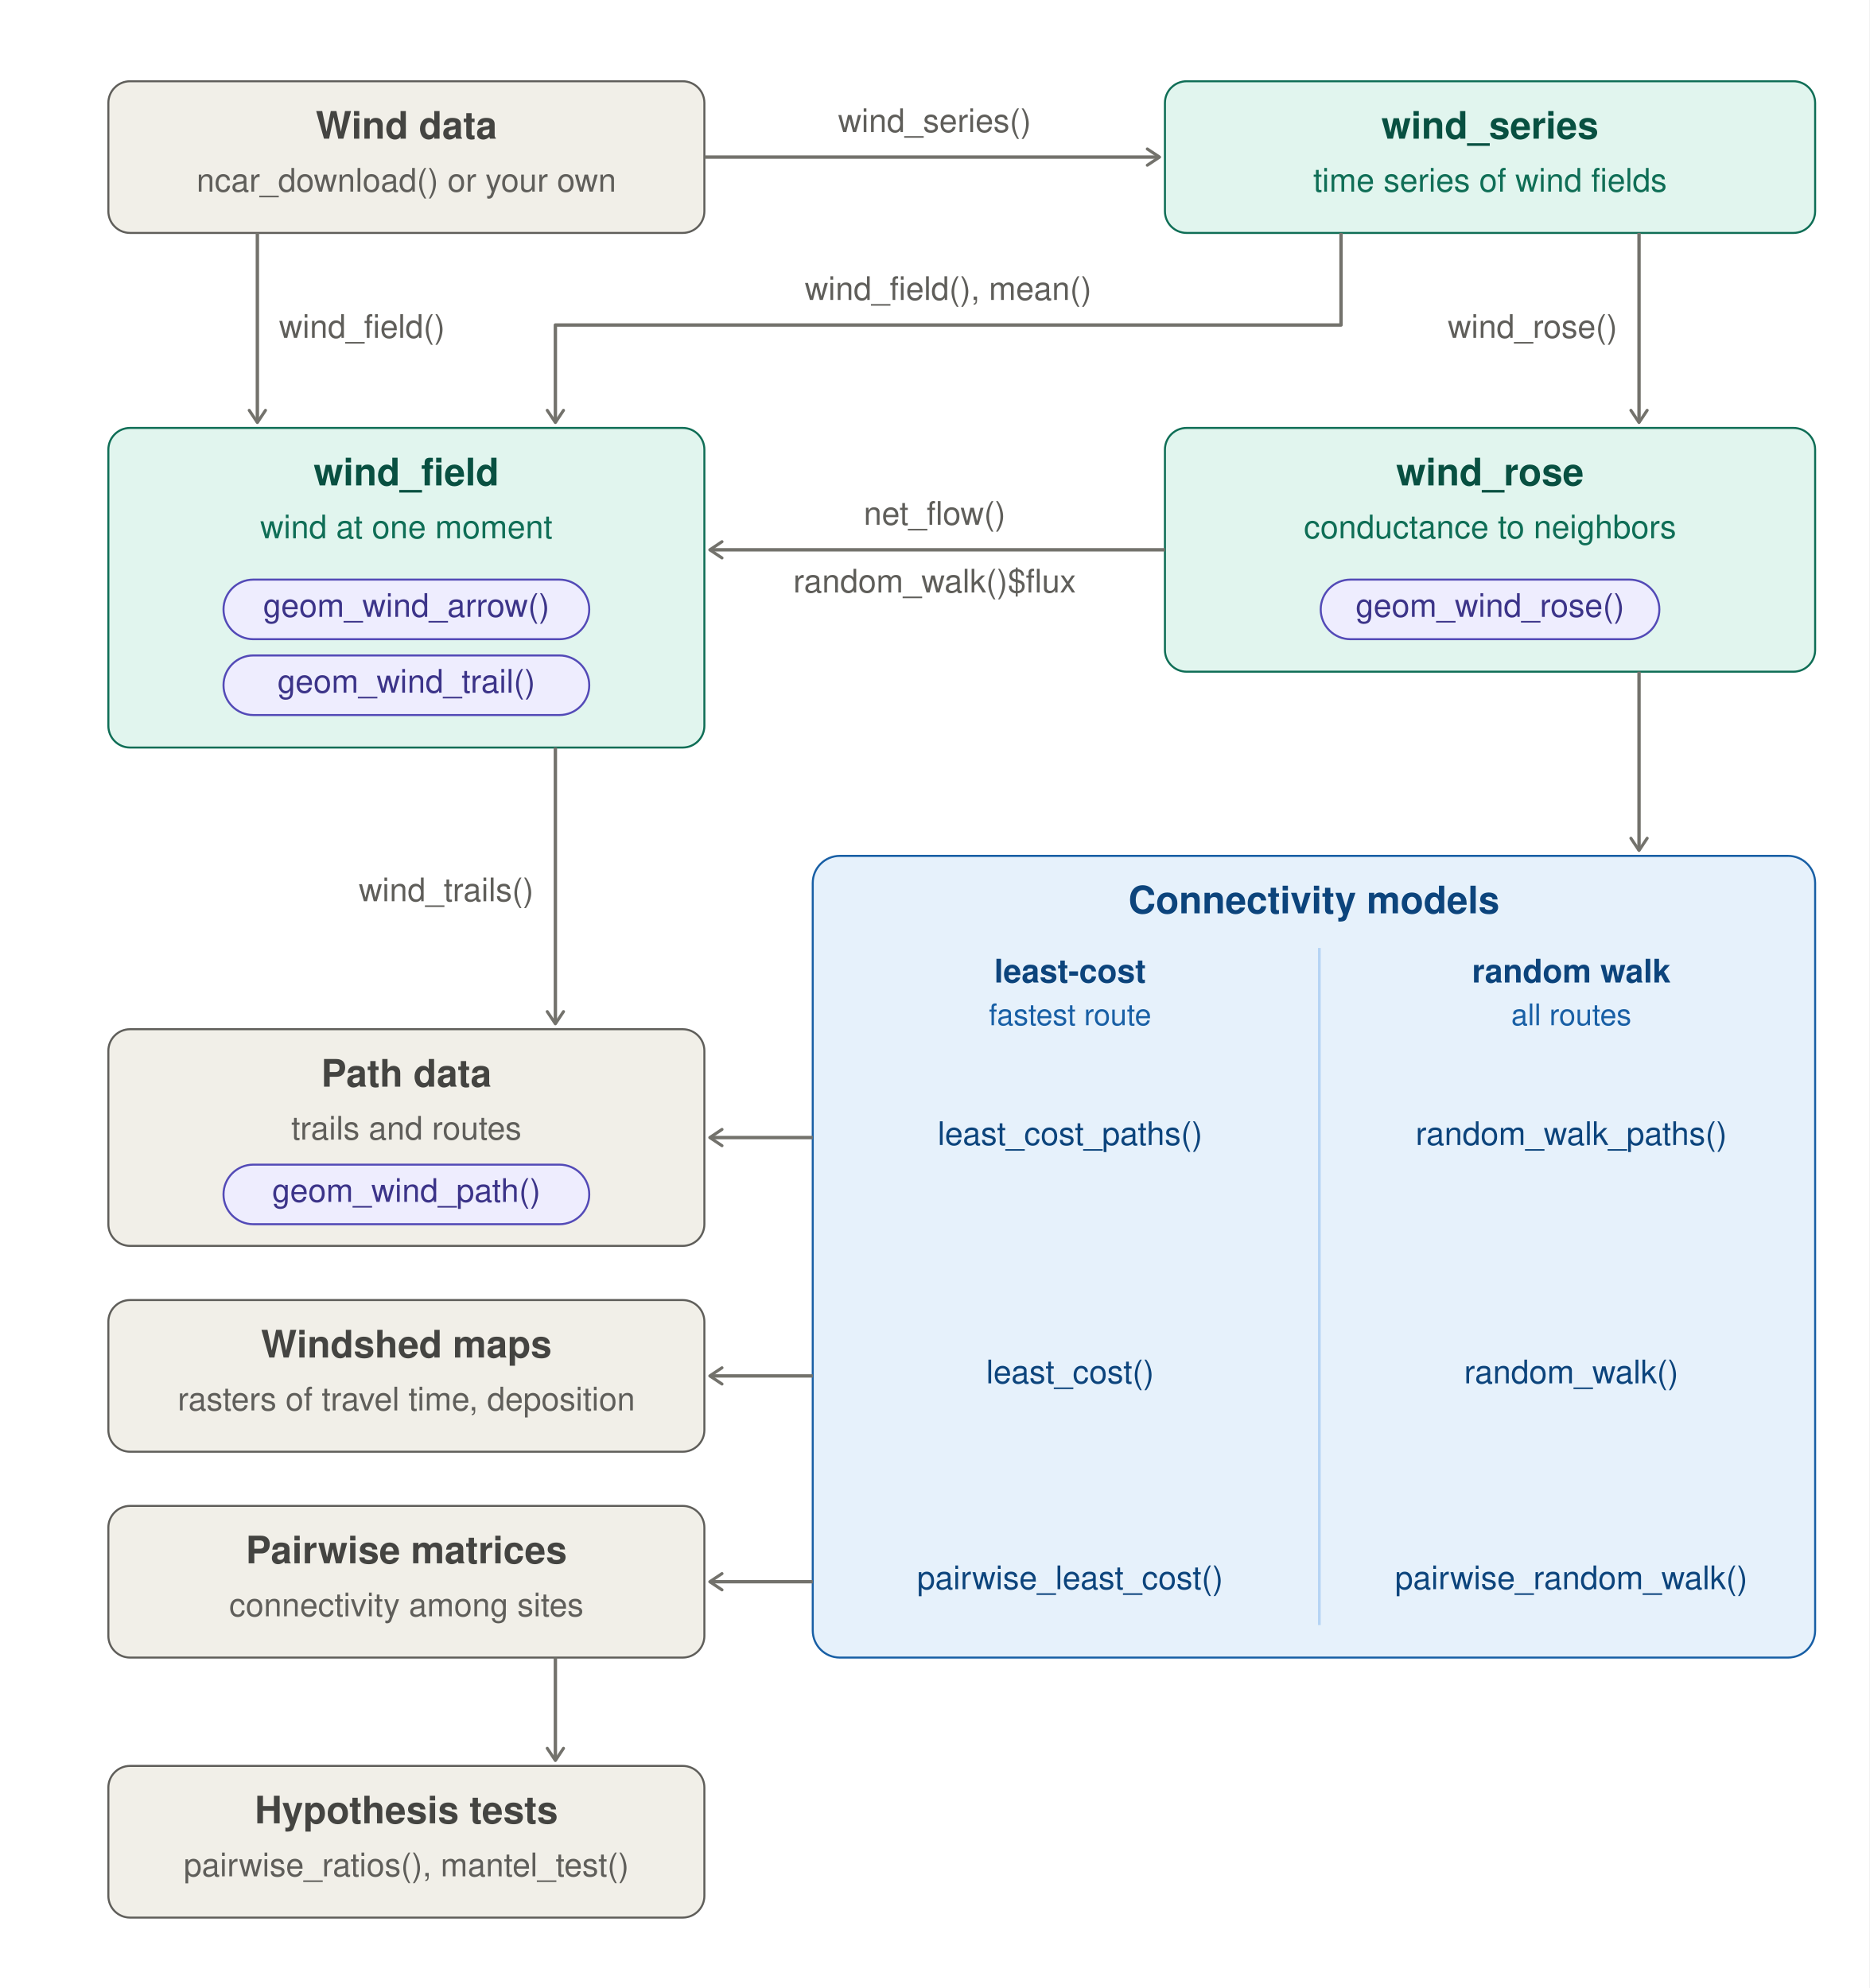
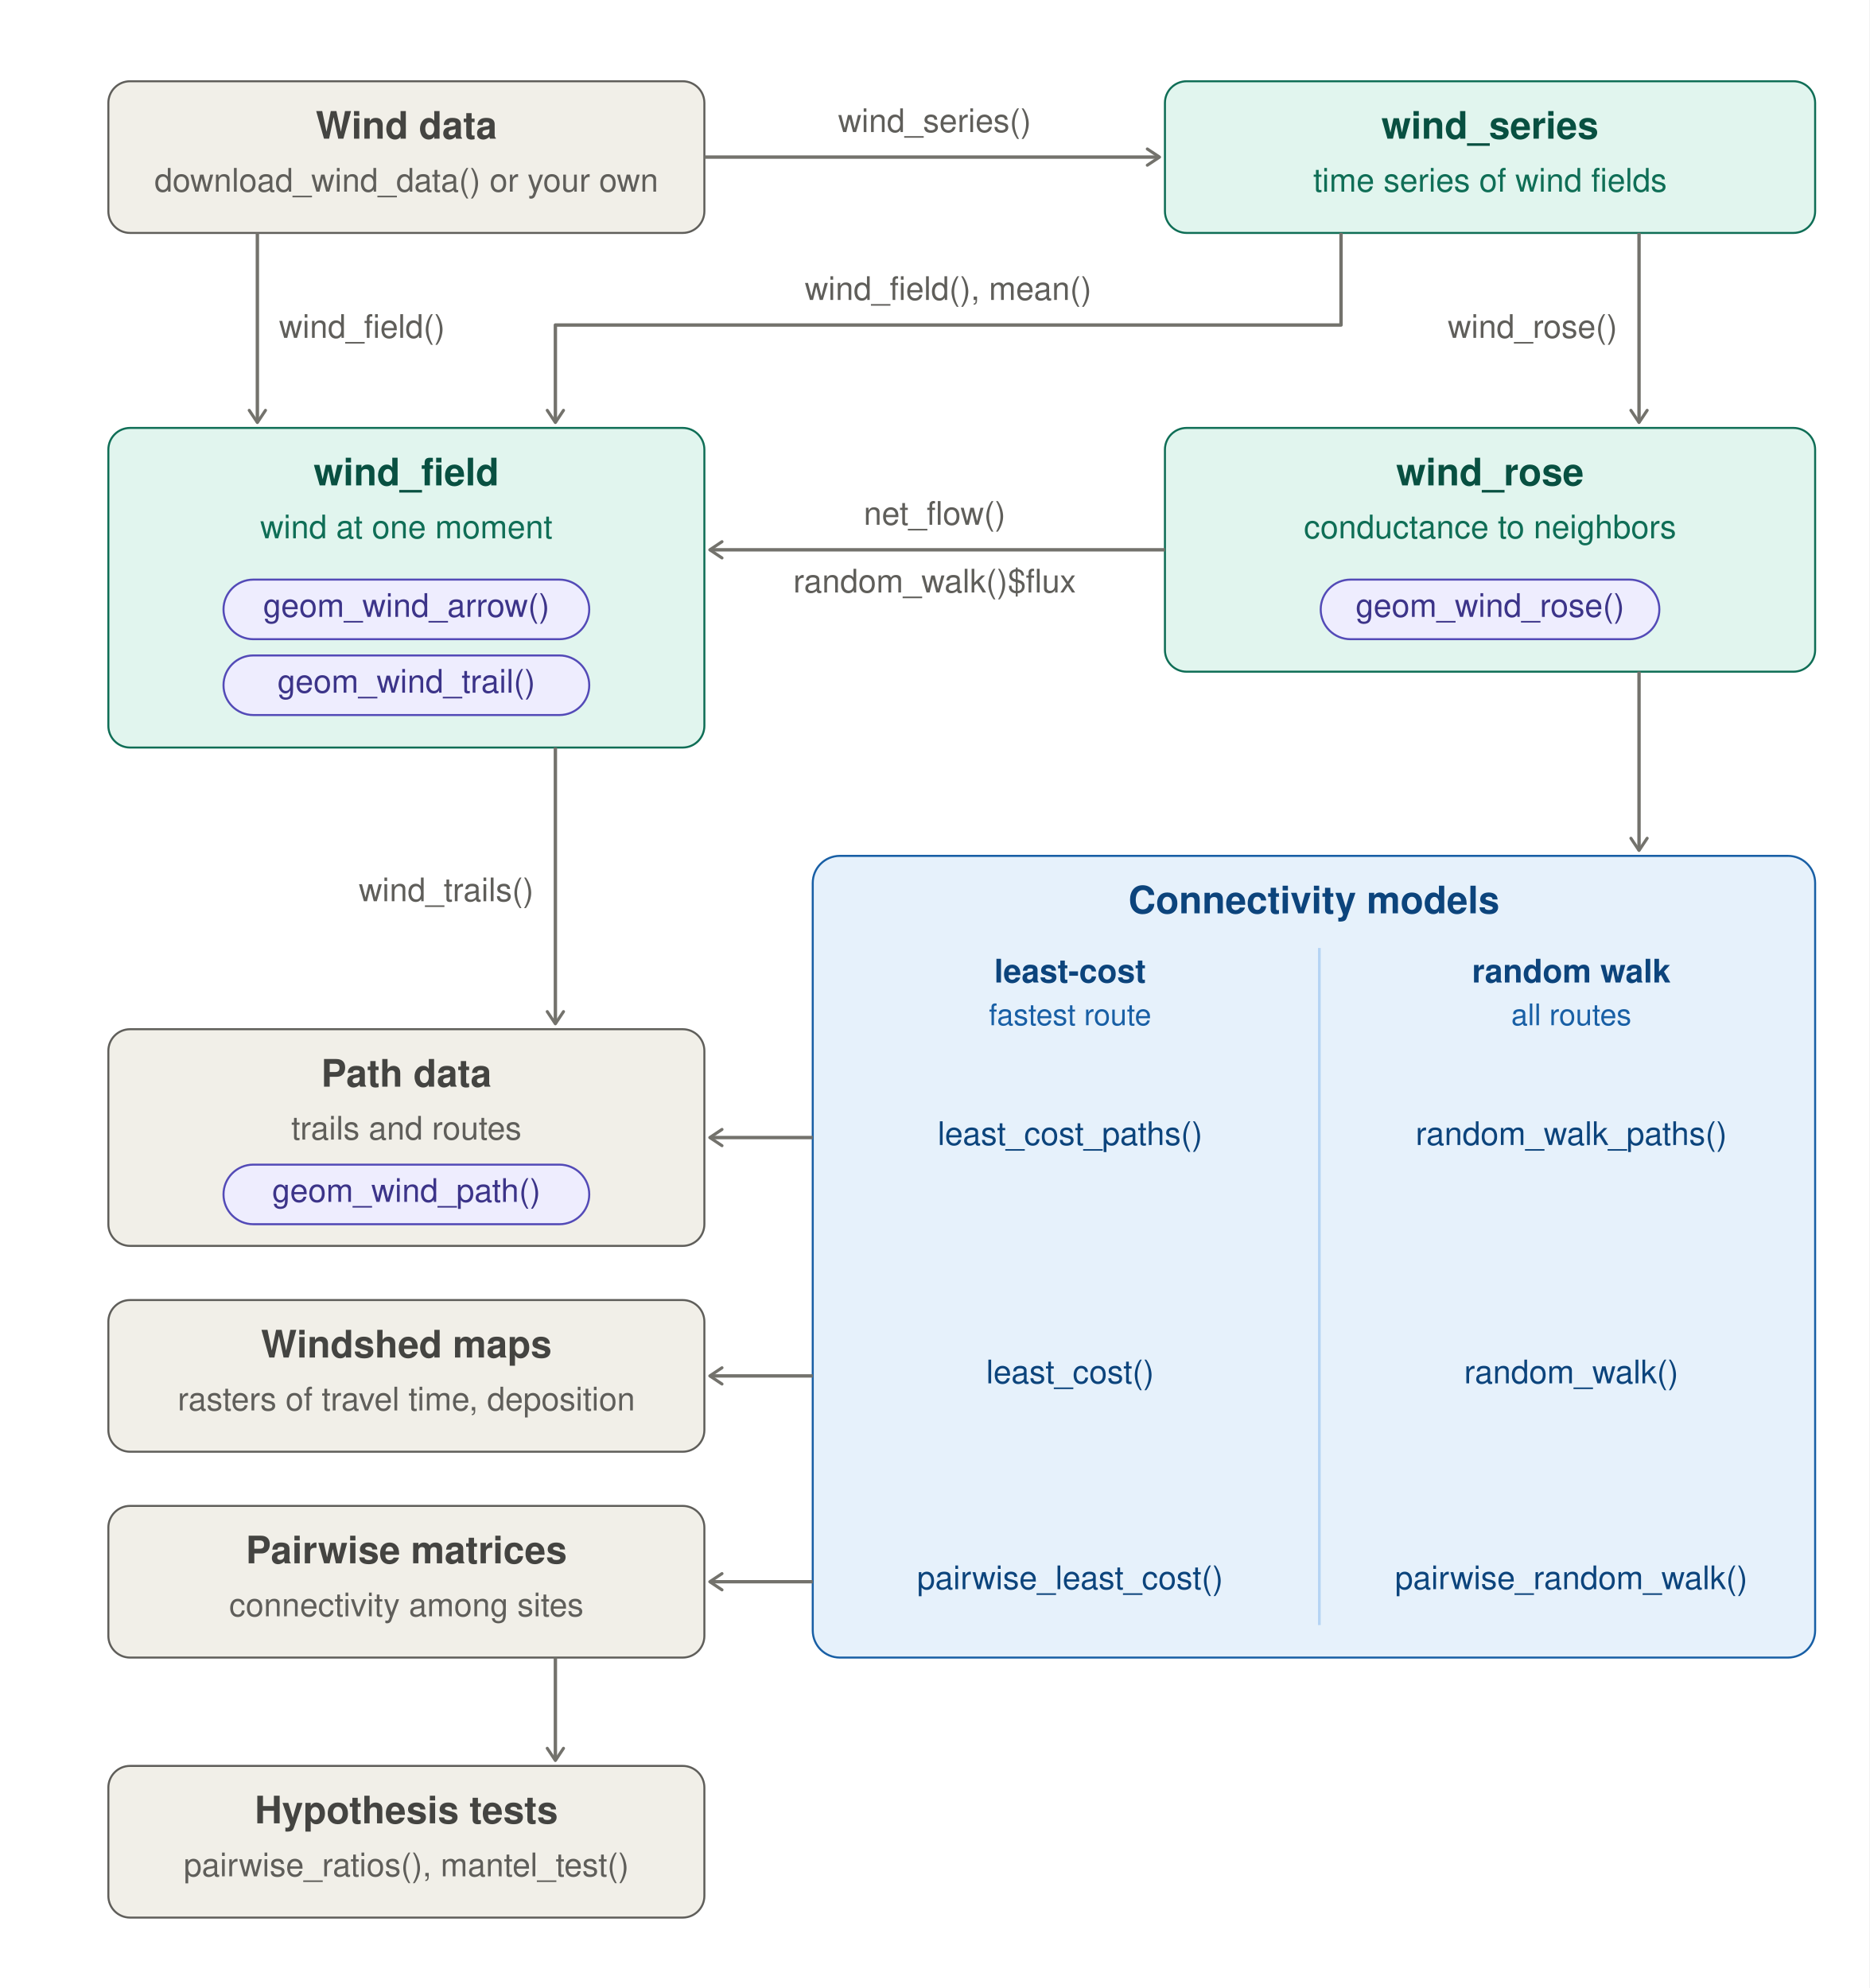
<svg xmlns="http://www.w3.org/2000/svg" width="690" height="734" viewBox="0 0 690 734" role="img">
  <defs>
    <marker id="arrow" viewBox="0 0 10 10" refX="8" refY="5" markerWidth="6" markerHeight="6" orient="auto-start-reverse">
      <path d="M2 1L8 5L2 9" fill="none" stroke="#73726C" stroke-width="1.5" stroke-linecap="round" stroke-linejoin="round" />
    </marker>
  </defs>
  <rect width="690" height="734" fill="white" />
  <rect x="40" y="30" width="220" height="56" rx="8" fill="#F1EFE8" stroke="#5F5E5A" stroke-width="0.75" />
  <text x="150.0" y="48" font-family="Helvetica, Arial, sans-serif" font-size="14" font-weight="bold" fill="#444441" text-anchor="middle" dominant-baseline="central">Wind data</text>
-   <text x="150.0" y="68" font-family="Helvetica, Arial, sans-serif" font-size="12" fill="#5F5E5A" text-anchor="middle" dominant-baseline="central">ncar_download() or your own</text>
+   <text x="150.0" y="68" font-family="Helvetica, Arial, sans-serif" font-size="12" fill="#5F5E5A" text-anchor="middle" dominant-baseline="central">download_wind_data() or your own</text>
  <rect x="430" y="30" width="240" height="56" rx="8" fill="#E1F5EE" stroke="#0F6E56" stroke-width="0.75" />
  <text x="550.0" y="48" font-family="Helvetica, Arial, sans-serif" font-size="14" font-weight="bold" fill="#085041" text-anchor="middle" dominant-baseline="central">wind_series</text>
  <text x="550.0" y="68" font-family="Helvetica, Arial, sans-serif" font-size="12" fill="#0F6E56" text-anchor="middle" dominant-baseline="central">time series of wind fields</text>
  <path d="M260 58 L428 58" fill="none" stroke="#73726C" stroke-width="1.25" stroke-linejoin="round" marker-end="url(#arrow)" />
  <text x="345.0" y="46" font-family="Helvetica, Arial, sans-serif" font-size="12" font-weight="normal" fill="#5F5E5A" text-anchor="middle" dominant-baseline="central">wind_series()</text>
  <path d="M95 86 L95 156" fill="none" stroke="#73726C" stroke-width="1.25" stroke-linejoin="round" marker-end="url(#arrow)" />
  <text x="103" y="122" font-family="Helvetica, Arial, sans-serif" font-size="12" font-weight="normal" fill="#5F5E5A" text-anchor="start" dominant-baseline="central">wind_field()</text>
  <path d="M495 86 L495 120 L205 120 L205 156" fill="none" stroke="#73726C" stroke-width="1.25" stroke-linejoin="round" marker-end="url(#arrow)" />
  <text x="350" y="108" font-family="Helvetica, Arial, sans-serif" font-size="12" font-weight="normal" fill="#5F5E5A" text-anchor="middle" dominant-baseline="central">wind_field(), mean()</text>
  <path d="M605 86 L605 156" fill="none" stroke="#73726C" stroke-width="1.25" stroke-linejoin="round" marker-end="url(#arrow)" />
  <text x="597" y="122" font-family="Helvetica, Arial, sans-serif" font-size="12" font-weight="normal" fill="#5F5E5A" text-anchor="end" dominant-baseline="central">wind_rose()</text>
  <rect x="40" y="158" width="220" height="118" rx="8" fill="#E1F5EE" stroke="#0F6E56" stroke-width="0.75" />
  <text x="150.0" y="176" font-family="Helvetica, Arial, sans-serif" font-size="14" font-weight="bold" fill="#085041" text-anchor="middle" dominant-baseline="central">wind_field</text>
  <text x="150.0" y="196" font-family="Helvetica, Arial, sans-serif" font-size="12" fill="#0F6E56" text-anchor="middle" dominant-baseline="central">wind at one moment</text>
  <rect x="82.5" y="214" width="135" height="22" rx="11" fill="#EEEDFE" stroke="#534AB7" stroke-width="0.75" />
  <text x="150.0" y="225" font-family="Helvetica, Arial, sans-serif" font-size="12" fill="#3C3489" text-anchor="middle" dominant-baseline="central">geom_wind_arrow()</text>
  <rect x="82.5" y="242" width="135" height="22" rx="11" fill="#EEEDFE" stroke="#534AB7" stroke-width="0.75" />
  <text x="150.0" y="253" font-family="Helvetica, Arial, sans-serif" font-size="12" fill="#3C3489" text-anchor="middle" dominant-baseline="central">geom_wind_trail()</text>
  <rect x="430" y="158" width="240" height="90" rx="8" fill="#E1F5EE" stroke="#0F6E56" stroke-width="0.75" />
  <text x="550.0" y="176" font-family="Helvetica, Arial, sans-serif" font-size="14" font-weight="bold" fill="#085041" text-anchor="middle" dominant-baseline="central">wind_rose</text>
  <text x="550.0" y="196" font-family="Helvetica, Arial, sans-serif" font-size="12" fill="#0F6E56" text-anchor="middle" dominant-baseline="central">conductance to neighbors</text>
  <rect x="487.5" y="214" width="125" height="22" rx="11" fill="#EEEDFE" stroke="#534AB7" stroke-width="0.75" />
  <text x="550.0" y="225" font-family="Helvetica, Arial, sans-serif" font-size="12" fill="#3C3489" text-anchor="middle" dominant-baseline="central">geom_wind_rose()</text>
  <path d="M430 203 L262 203" fill="none" stroke="#73726C" stroke-width="1.25" stroke-linejoin="round" marker-end="url(#arrow)" />
  <text x="345.0" y="191" font-family="Helvetica, Arial, sans-serif" font-size="12" font-weight="normal" fill="#5F5E5A" text-anchor="middle" dominant-baseline="central">net_flow()</text>
  <text x="345.0" y="216" font-family="Helvetica, Arial, sans-serif" font-size="12" font-weight="normal" fill="#5F5E5A" text-anchor="middle" dominant-baseline="central">random_walk()$flux</text>
  <rect x="300" y="316" width="370" height="296" rx="10" fill="#E6F1FB" stroke="#185FA5" stroke-width="0.75" />
  <path d="M605 248 L605 314" fill="none" stroke="#73726C" stroke-width="1.25" stroke-linejoin="round" marker-end="url(#arrow)" />
  <text x="485.0" y="334" font-family="Helvetica, Arial, sans-serif" font-size="14" font-weight="bold" fill="#0C447C" text-anchor="middle" dominant-baseline="central">Connectivity models</text>
  <text x="395" y="360" font-family="Helvetica, Arial, sans-serif" font-size="12" font-weight="bold" fill="#0C447C" text-anchor="middle" dominant-baseline="central">least-cost</text>
  <text x="395" y="376" font-family="Helvetica, Arial, sans-serif" font-size="11" font-weight="normal" fill="#185FA5" text-anchor="middle" dominant-baseline="central">fastest route</text>
  <text x="580" y="360" font-family="Helvetica, Arial, sans-serif" font-size="12" font-weight="bold" fill="#0C447C" text-anchor="middle" dominant-baseline="central">random walk</text>
  <text x="580" y="376" font-family="Helvetica, Arial, sans-serif" font-size="11" font-weight="normal" fill="#185FA5" text-anchor="middle" dominant-baseline="central">all routes</text>
  <line x1="487" y1="350" x2="487" y2="600" stroke="#B5D4F4" stroke-width="1" />
  <text x="395" y="420" font-family="Helvetica, Arial, sans-serif" font-size="12" font-weight="normal" fill="#0C447C" text-anchor="middle" dominant-baseline="central">least_cost_paths()</text>
  <text x="580" y="420" font-family="Helvetica, Arial, sans-serif" font-size="12" font-weight="normal" fill="#0C447C" text-anchor="middle" dominant-baseline="central">random_walk_paths()</text>
  <path d="M300 420 L262 420" fill="none" stroke="#73726C" stroke-width="1.25" stroke-linejoin="round" marker-end="url(#arrow)" />
  <text x="395" y="508" font-family="Helvetica, Arial, sans-serif" font-size="12" font-weight="normal" fill="#0C447C" text-anchor="middle" dominant-baseline="central">least_cost()</text>
  <text x="580" y="508" font-family="Helvetica, Arial, sans-serif" font-size="12" font-weight="normal" fill="#0C447C" text-anchor="middle" dominant-baseline="central">random_walk()</text>
  <path d="M300 508 L262 508" fill="none" stroke="#73726C" stroke-width="1.25" stroke-linejoin="round" marker-end="url(#arrow)" />
  <text x="395" y="584" font-family="Helvetica, Arial, sans-serif" font-size="12" font-weight="normal" fill="#0C447C" text-anchor="middle" dominant-baseline="central">pairwise_least_cost()</text>
  <text x="580" y="584" font-family="Helvetica, Arial, sans-serif" font-size="12" font-weight="normal" fill="#0C447C" text-anchor="middle" dominant-baseline="central">pairwise_random_walk()</text>
  <path d="M300 584 L262 584" fill="none" stroke="#73726C" stroke-width="1.25" stroke-linejoin="round" marker-end="url(#arrow)" />
  <rect x="40" y="380" width="220" height="80" rx="8" fill="#F1EFE8" stroke="#5F5E5A" stroke-width="0.75" />
  <text x="150.0" y="398" font-family="Helvetica, Arial, sans-serif" font-size="14" font-weight="bold" fill="#444441" text-anchor="middle" dominant-baseline="central">Path data</text>
  <text x="150.0" y="418" font-family="Helvetica, Arial, sans-serif" font-size="12" fill="#5F5E5A" text-anchor="middle" dominant-baseline="central">trails and routes</text>
  <rect x="82.5" y="430" width="135" height="22" rx="11" fill="#EEEDFE" stroke="#534AB7" stroke-width="0.75" />
  <text x="150.0" y="441" font-family="Helvetica, Arial, sans-serif" font-size="12" fill="#3C3489" text-anchor="middle" dominant-baseline="central">geom_wind_path()</text>
  <rect x="40" y="480" width="220" height="56" rx="8" fill="#F1EFE8" stroke="#5F5E5A" stroke-width="0.75" />
  <text x="150.0" y="498" font-family="Helvetica, Arial, sans-serif" font-size="14" font-weight="bold" fill="#444441" text-anchor="middle" dominant-baseline="central">Windshed maps</text>
  <text x="150.0" y="518" font-family="Helvetica, Arial, sans-serif" font-size="12" fill="#5F5E5A" text-anchor="middle" dominant-baseline="central">rasters of travel time, deposition</text>
  <rect x="40" y="556" width="220" height="56" rx="8" fill="#F1EFE8" stroke="#5F5E5A" stroke-width="0.75" />
  <text x="150.0" y="574" font-family="Helvetica, Arial, sans-serif" font-size="14" font-weight="bold" fill="#444441" text-anchor="middle" dominant-baseline="central">Pairwise matrices</text>
  <text x="150.0" y="594" font-family="Helvetica, Arial, sans-serif" font-size="12" fill="#5F5E5A" text-anchor="middle" dominant-baseline="central">connectivity among sites</text>
  <path d="M205 276 L205 378" fill="none" stroke="#73726C" stroke-width="1.25" stroke-linejoin="round" marker-end="url(#arrow)" />
  <text x="197" y="330" font-family="Helvetica, Arial, sans-serif" font-size="12" font-weight="normal" fill="#5F5E5A" text-anchor="end" dominant-baseline="central">wind_trails()</text>
  <path d="M205 612 L205 650" fill="none" stroke="#73726C" stroke-width="1.25" stroke-linejoin="round" marker-end="url(#arrow)" />
  <rect x="40" y="652" width="220" height="56" rx="8" fill="#F1EFE8" stroke="#5F5E5A" stroke-width="0.75" />
  <text x="150.0" y="670" font-family="Helvetica, Arial, sans-serif" font-size="14" font-weight="bold" fill="#444441" text-anchor="middle" dominant-baseline="central">Hypothesis tests</text>
  <text x="150.0" y="690" font-family="Helvetica, Arial, sans-serif" font-size="12" fill="#5F5E5A" text-anchor="middle" dominant-baseline="central">pairwise_ratios(), mantel_test()</text>
</svg>
